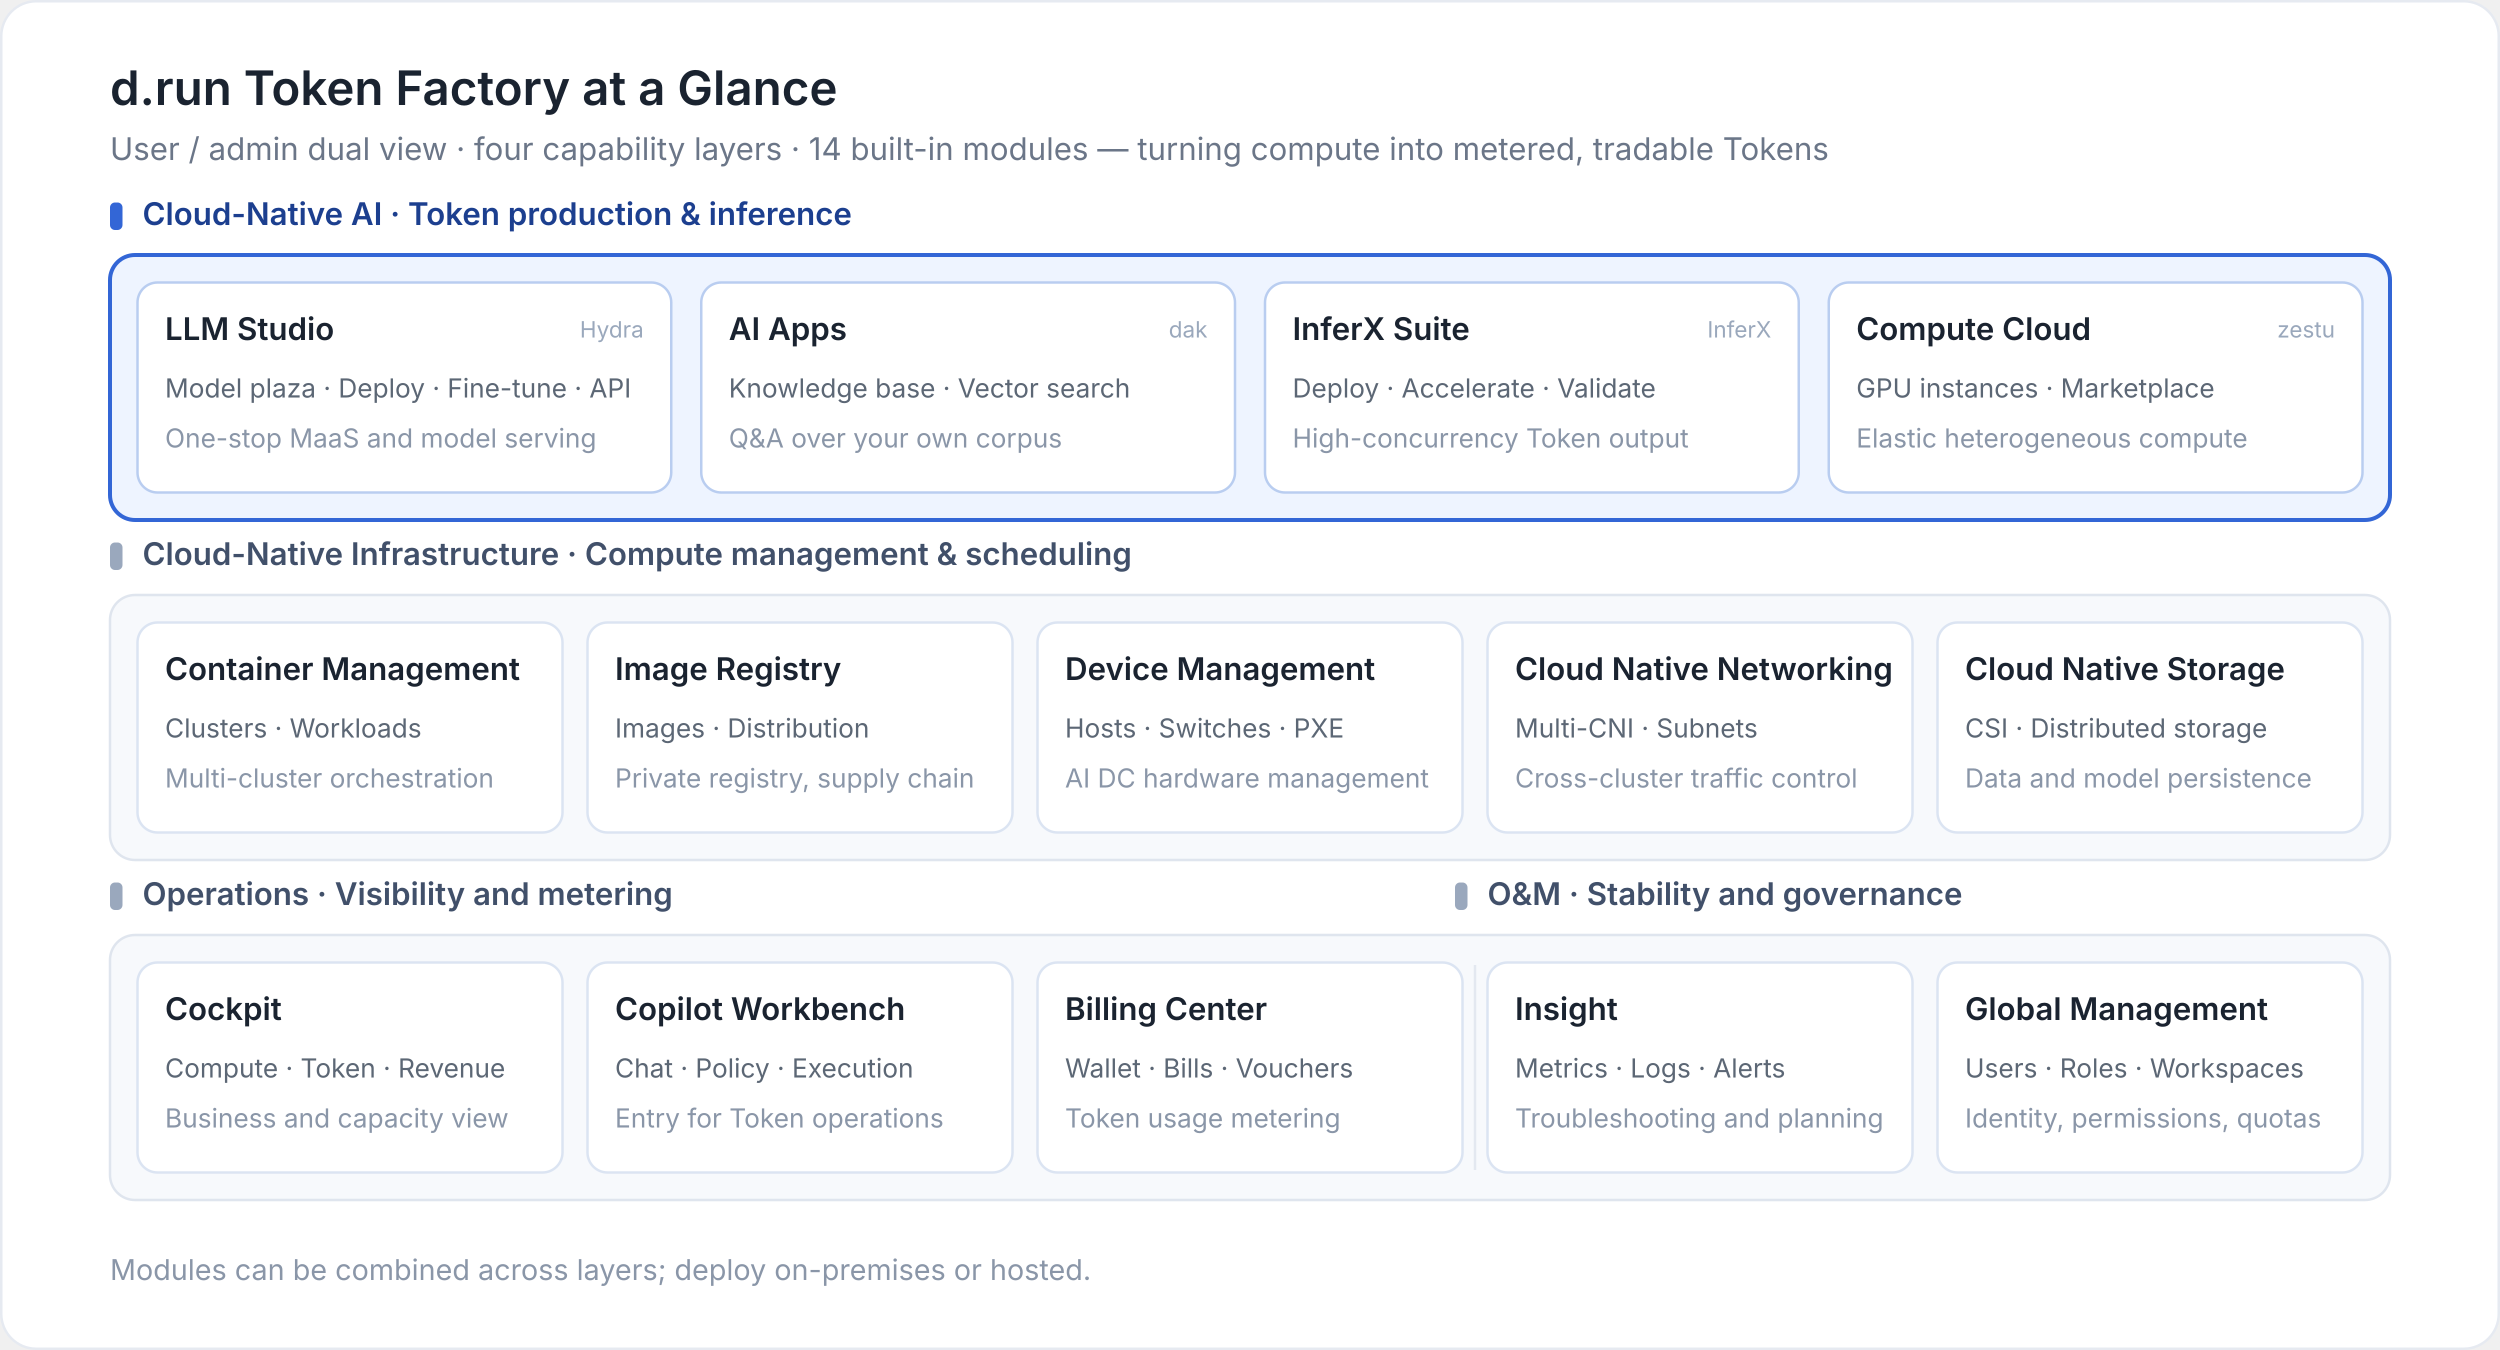
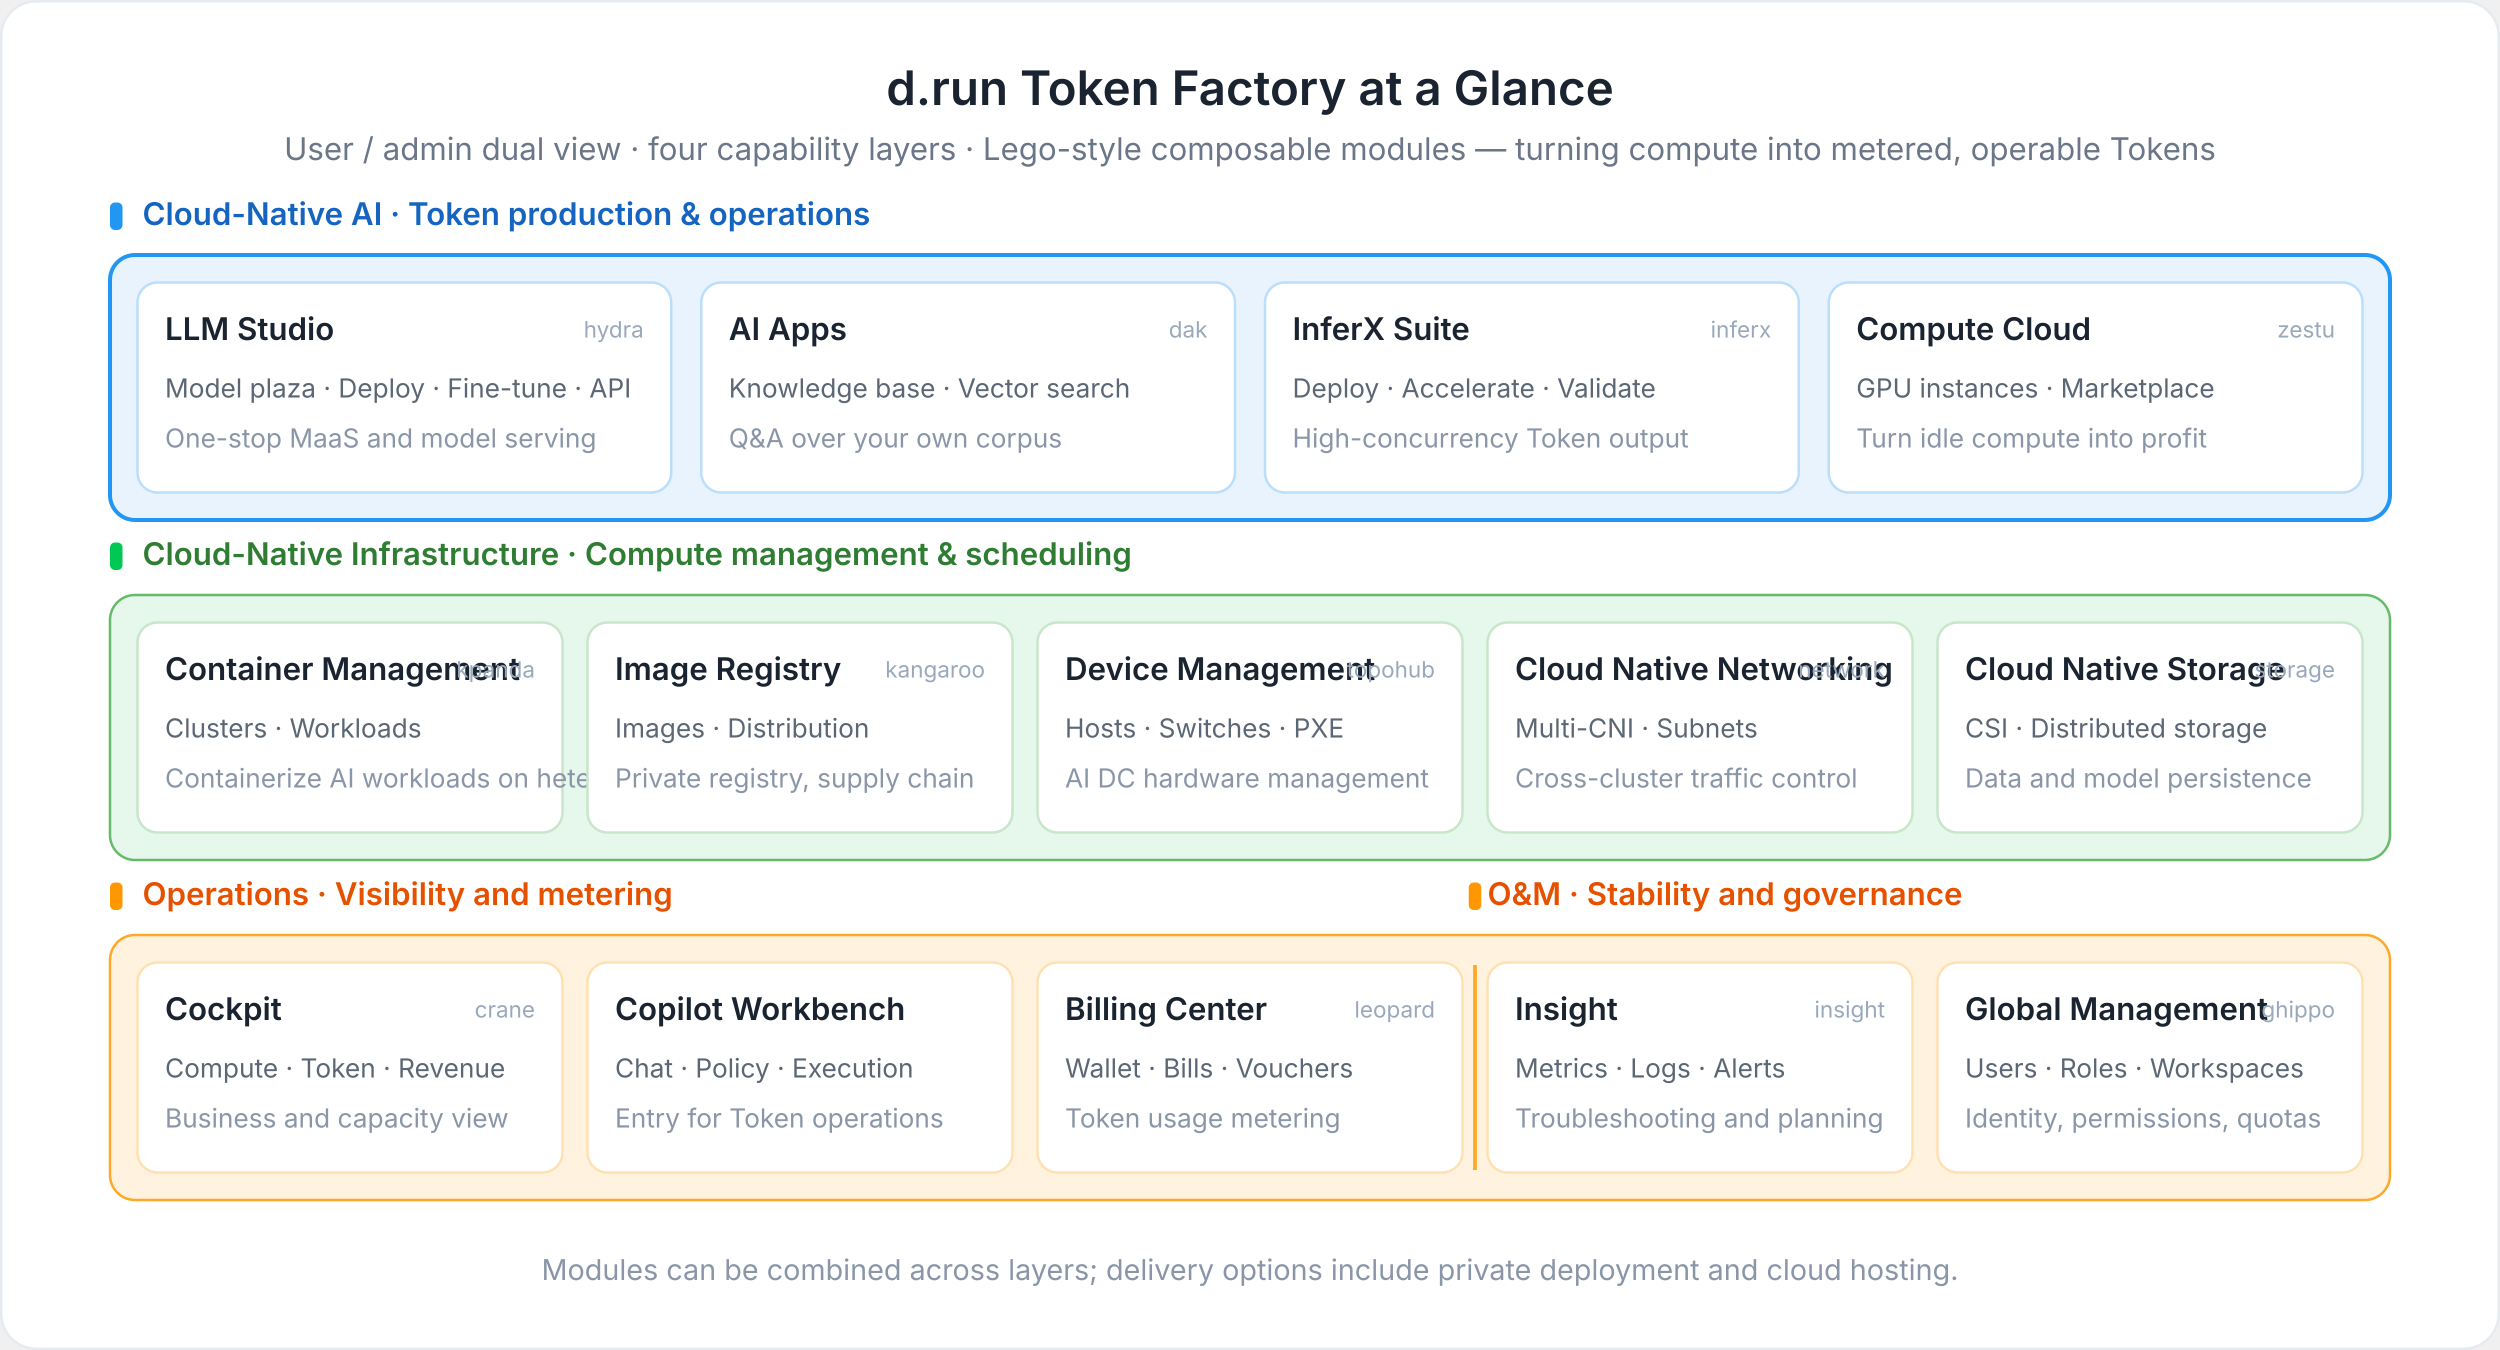
<svg xmlns="http://www.w3.org/2000/svg" width="1000" height="540" viewBox="0 0 1000 540" role="img" aria-labelledby="title desc">
+   <style>
+     /* Dark mode adaptation: site palette defaults to auto (follows OS). CSS rules override presentation attributes. */
+     @media (prefers-color-scheme: dark) {
+       /* outer card: transparent so it blends with the page background */
+       rect[x="0.5"] { fill: rgba(255,255,255,0.015); stroke: #2e3540; }
+       /* surfaces */
+       [fill="#ffffff"]:not([x="0.5"]) { fill: #232936; }
+       [fill="#e8f3fd"] { fill: #1c2838; }
+       [fill="#e6f7ec"] { fill: #1b2c22; }
+       [fill="#fff3e0"] { fill: #2b2519; }
+       /* text */
+       [fill="#1a2330"] { fill: #e6ebf2; }
+       [fill="#6b7688"] { fill: #8b95a5; }
+       [fill="#5c6775"] { fill: #b6bfcb; }
+       [fill="#8a96a8"] { fill: #7e8794; }
+       [fill="#9aa8bc"] { fill: #8291a8; }
+       [fill="#1565c0"] { fill: #64b5f6; }
+       [fill="#2e7d32"] { fill: #81c784; }
+       [fill="#e65100"] { fill: #ffb74d; }
+       /* strokes */
+       [stroke="#2196f3"] { stroke: #42a5f5; }
+       [stroke="#66bb6a"] { stroke: #4caf50; }
+       [stroke="#ffa726"] { stroke: #ffb74d; }
+       [stroke="#bbdefb"] { stroke: #2c4a6e; }
+       [stroke="#c8e6c9"] { stroke: #2c5940; }
+       [stroke="#ffe0b2"] { stroke: #5c4a26; }
+     }
+   </style>
  <rect x="0.5" y="0.5" width="999" height="539" rx="14" fill="#ffffff" stroke="#e6eaf1" />
-   <text x="44" y="42" font-family="-apple-system, 'PingFang SC', 'Microsoft YaHei', 'Segoe UI', sans-serif" font-size="19" font-weight="600" fill="#1a2330">d.run Token Factory at a Glance</text>
-   <text x="44" y="64" font-family="-apple-system, 'PingFang SC', 'Microsoft YaHei', 'Segoe UI', sans-serif" font-size="12.5" fill="#6b7688">User / admin dual view · four capability layers · 14 built-in modules — turning compute into metered, tradable Tokens</text>
-   <rect x="44" y="81" width="5" height="11" rx="2" fill="#3366d6" />
-   <text x="57" y="90" font-family="-apple-system, 'PingFang SC', 'Microsoft YaHei', 'Segoe UI', sans-serif" font-size="12.5" font-weight="600" fill="#1c3f8f">Cloud-Native AI · Token production &amp; inference</text>
-   <rect x="44" y="102" width="912" height="106" rx="10" fill="#eef4ff" stroke="#3366d6" stroke-width="1.6" />
-   <rect x="55" y="113" width="213.5" height="84" rx="8" fill="#ffffff" stroke="#b9cdf0" />
+   <text x="500" text-anchor="middle" y="42" font-family="-apple-system, 'PingFang SC', 'Microsoft YaHei', 'Segoe UI', sans-serif" font-size="19" font-weight="600" fill="#1a2330">d.run Token Factory at a Glance</text>
+   <text x="500" text-anchor="middle" y="64" font-family="-apple-system, 'PingFang SC', 'Microsoft YaHei', 'Segoe UI', sans-serif" font-size="12.5" fill="#6b7688">User / admin dual view · four capability layers · Lego-style composable modules — turning compute into metered, operable Tokens</text>
+   <rect x="44" y="81" width="5" height="11" rx="2" fill="#2196f3" />
+   <text x="57" y="90" font-family="-apple-system, 'PingFang SC', 'Microsoft YaHei', 'Segoe UI', sans-serif" font-size="12.5" font-weight="600" fill="#1565c0">Cloud-Native AI · Token production &amp; operations</text>
+   <rect x="44" y="102" width="912" height="106" rx="10" fill="#e8f3fd" stroke="#2196f3" stroke-width="1.6" />
+   <rect x="55" y="113" width="213.5" height="84" rx="8" fill="#ffffff" stroke="#bbdefb" />
  <text x="66" y="136" font-family="-apple-system, 'PingFang SC', 'Microsoft YaHei', 'Segoe UI', sans-serif" font-size="12.5" font-weight="600" fill="#1a2330">LLM Studio</text>
-   <text x="257.5" y="135" text-anchor="end" font-family="-apple-system, 'PingFang SC', 'Microsoft YaHei', 'Segoe UI', sans-serif" font-size="9" fill="#9aa8bc">Hydra</text>
+   <text x="257.5" y="135" text-anchor="end" font-family="-apple-system, 'PingFang SC', 'Microsoft YaHei', 'Segoe UI', sans-serif" font-size="9" fill="#9aa8bc">hydra</text>
  <text x="66" y="159" font-family="-apple-system, 'PingFang SC', 'Microsoft YaHei', 'Segoe UI', sans-serif" font-size="10.5" fill="#5c6775">Model plaza · Deploy · Fine-tune · API</text>
  <text x="66" y="179" font-family="-apple-system, 'PingFang SC', 'Microsoft YaHei', 'Segoe UI', sans-serif" font-size="10.5" fill="#8a96a8">One-stop MaaS and model serving</text>
-   <rect x="280.5" y="113" width="213.5" height="84" rx="8" fill="#ffffff" stroke="#b9cdf0" />
+   <rect x="280.5" y="113" width="213.5" height="84" rx="8" fill="#ffffff" stroke="#bbdefb" />
  <text x="291.5" y="136" font-family="-apple-system, 'PingFang SC', 'Microsoft YaHei', 'Segoe UI', sans-serif" font-size="12.5" font-weight="600" fill="#1a2330">AI Apps</text>
  <text x="483" y="135" text-anchor="end" font-family="-apple-system, 'PingFang SC', 'Microsoft YaHei', 'Segoe UI', sans-serif" font-size="9" fill="#9aa8bc">dak</text>
  <text x="291.5" y="159" font-family="-apple-system, 'PingFang SC', 'Microsoft YaHei', 'Segoe UI', sans-serif" font-size="10.5" fill="#5c6775">Knowledge base · Vector search</text>
  <text x="291.5" y="179" font-family="-apple-system, 'PingFang SC', 'Microsoft YaHei', 'Segoe UI', sans-serif" font-size="10.5" fill="#8a96a8">Q&amp;A over your own corpus</text>
-   <rect x="506" y="113" width="213.5" height="84" rx="8" fill="#ffffff" stroke="#b9cdf0" />
+   <rect x="506" y="113" width="213.5" height="84" rx="8" fill="#ffffff" stroke="#bbdefb" />
  <text x="517" y="136" font-family="-apple-system, 'PingFang SC', 'Microsoft YaHei', 'Segoe UI', sans-serif" font-size="12.5" font-weight="600" fill="#1a2330">InferX Suite</text>
-   <text x="708.5" y="135" text-anchor="end" font-family="-apple-system, 'PingFang SC', 'Microsoft YaHei', 'Segoe UI', sans-serif" font-size="9" fill="#9aa8bc">InferX</text>
+   <text x="708.5" y="135" text-anchor="end" font-family="-apple-system, 'PingFang SC', 'Microsoft YaHei', 'Segoe UI', sans-serif" font-size="9" fill="#9aa8bc">inferx</text>
  <text x="517" y="159" font-family="-apple-system, 'PingFang SC', 'Microsoft YaHei', 'Segoe UI', sans-serif" font-size="10.5" fill="#5c6775">Deploy · Accelerate · Validate</text>
  <text x="517" y="179" font-family="-apple-system, 'PingFang SC', 'Microsoft YaHei', 'Segoe UI', sans-serif" font-size="10.5" fill="#8a96a8">High-concurrency Token output</text>
-   <rect x="731.5" y="113" width="213.5" height="84" rx="8" fill="#ffffff" stroke="#b9cdf0" />
+   <rect x="731.5" y="113" width="213.5" height="84" rx="8" fill="#ffffff" stroke="#bbdefb" />
  <text x="742.5" y="136" font-family="-apple-system, 'PingFang SC', 'Microsoft YaHei', 'Segoe UI', sans-serif" font-size="12.5" font-weight="600" fill="#1a2330">Compute Cloud</text>
  <text x="934" y="135" text-anchor="end" font-family="-apple-system, 'PingFang SC', 'Microsoft YaHei', 'Segoe UI', sans-serif" font-size="9" fill="#9aa8bc">zestu</text>
  <text x="742.5" y="159" font-family="-apple-system, 'PingFang SC', 'Microsoft YaHei', 'Segoe UI', sans-serif" font-size="10.5" fill="#5c6775">GPU instances · Marketplace</text>
-   <text x="742.5" y="179" font-family="-apple-system, 'PingFang SC', 'Microsoft YaHei', 'Segoe UI', sans-serif" font-size="10.5" fill="#8a96a8">Elastic heterogeneous compute</text>
-   <rect x="44" y="217" width="5" height="11" rx="2" fill="#9aa8bd" />
-   <text x="57" y="226" font-family="-apple-system, 'PingFang SC', 'Microsoft YaHei', 'Segoe UI', sans-serif" font-size="12.5" font-weight="600" fill="#41506a">Cloud-Native Infrastructure · Compute management &amp; scheduling</text>
-   <rect x="44" y="238" width="912" height="106" rx="10" fill="#f7f9fc" stroke="#dfe5ee" stroke-width="1" />
-   <rect x="55" y="249" width="170" height="84" rx="8" fill="#ffffff" stroke="#dbe4f2" />
+   <text x="742.5" y="179" font-family="-apple-system, 'PingFang SC', 'Microsoft YaHei', 'Segoe UI', sans-serif" font-size="10.5" fill="#8a96a8">Turn idle compute into profit</text>
+   <rect x="44" y="217" width="5" height="11" rx="2" fill="#00c853" />
+   <text x="57" y="226" font-family="-apple-system, 'PingFang SC', 'Microsoft YaHei', 'Segoe UI', sans-serif" font-size="12.5" font-weight="600" fill="#2e7d32">Cloud-Native Infrastructure · Compute management &amp; scheduling</text>
+   <rect x="44" y="238" width="912" height="106" rx="10" fill="#e6f7ec" stroke="#66bb6a" stroke-width="1" />
+   <rect x="55" y="249" width="170" height="84" rx="8" fill="#ffffff" stroke="#c8e6c9" />
  <text x="66" y="272" font-family="-apple-system, 'PingFang SC', 'Microsoft YaHei', 'Segoe UI', sans-serif" font-size="12.5" font-weight="600" fill="#1a2330">Container Management</text>
+   <text x="214" y="271" text-anchor="end" font-family="-apple-system, 'PingFang SC', 'Microsoft YaHei', 'Segoe UI', sans-serif" font-size="9" fill="#9aa8bc">kpanda</text>
  <text x="66" y="295" font-family="-apple-system, 'PingFang SC', 'Microsoft YaHei', 'Segoe UI', sans-serif" font-size="10.5" fill="#5c6775">Clusters · Workloads</text>
-   <text x="66" y="315" font-family="-apple-system, 'PingFang SC', 'Microsoft YaHei', 'Segoe UI', sans-serif" font-size="10.5" fill="#8a96a8">Multi-cluster orchestration</text>
-   <rect x="235" y="249" width="170" height="84" rx="8" fill="#ffffff" stroke="#dbe4f2" />
+   <text x="66" y="315" font-family="-apple-system, 'PingFang SC', 'Microsoft YaHei', 'Segoe UI', sans-serif" font-size="10.5" fill="#8a96a8">Containerize AI workloads on heterogeneous GPUs</text>
+   <rect x="235" y="249" width="170" height="84" rx="8" fill="#ffffff" stroke="#c8e6c9" />
  <text x="246" y="272" font-family="-apple-system, 'PingFang SC', 'Microsoft YaHei', 'Segoe UI', sans-serif" font-size="12.5" font-weight="600" fill="#1a2330">Image Registry</text>
+   <text x="394" y="271" text-anchor="end" font-family="-apple-system, 'PingFang SC', 'Microsoft YaHei', 'Segoe UI', sans-serif" font-size="9" fill="#9aa8bc">kangaroo</text>
  <text x="246" y="295" font-family="-apple-system, 'PingFang SC', 'Microsoft YaHei', 'Segoe UI', sans-serif" font-size="10.5" fill="#5c6775">Images · Distribution</text>
  <text x="246" y="315" font-family="-apple-system, 'PingFang SC', 'Microsoft YaHei', 'Segoe UI', sans-serif" font-size="10.5" fill="#8a96a8">Private registry, supply chain</text>
-   <rect x="415" y="249" width="170" height="84" rx="8" fill="#ffffff" stroke="#dbe4f2" />
+   <rect x="415" y="249" width="170" height="84" rx="8" fill="#ffffff" stroke="#c8e6c9" />
  <text x="426" y="272" font-family="-apple-system, 'PingFang SC', 'Microsoft YaHei', 'Segoe UI', sans-serif" font-size="12.5" font-weight="600" fill="#1a2330">Device Management</text>
+   <text x="574" y="271" text-anchor="end" font-family="-apple-system, 'PingFang SC', 'Microsoft YaHei', 'Segoe UI', sans-serif" font-size="9" fill="#9aa8bc">topohub</text>
  <text x="426" y="295" font-family="-apple-system, 'PingFang SC', 'Microsoft YaHei', 'Segoe UI', sans-serif" font-size="10.5" fill="#5c6775">Hosts · Switches · PXE</text>
  <text x="426" y="315" font-family="-apple-system, 'PingFang SC', 'Microsoft YaHei', 'Segoe UI', sans-serif" font-size="10.5" fill="#8a96a8">AI DC hardware management</text>
-   <rect x="595" y="249" width="170" height="84" rx="8" fill="#ffffff" stroke="#dbe4f2" />
+   <rect x="595" y="249" width="170" height="84" rx="8" fill="#ffffff" stroke="#c8e6c9" />
  <text x="606" y="272" font-family="-apple-system, 'PingFang SC', 'Microsoft YaHei', 'Segoe UI', sans-serif" font-size="12.5" font-weight="600" fill="#1a2330">Cloud Native Networking</text>
+   <text x="754" y="271" text-anchor="end" font-family="-apple-system, 'PingFang SC', 'Microsoft YaHei', 'Segoe UI', sans-serif" font-size="9" fill="#9aa8bc">network</text>
  <text x="606" y="295" font-family="-apple-system, 'PingFang SC', 'Microsoft YaHei', 'Segoe UI', sans-serif" font-size="10.5" fill="#5c6775">Multi-CNI · Subnets</text>
  <text x="606" y="315" font-family="-apple-system, 'PingFang SC', 'Microsoft YaHei', 'Segoe UI', sans-serif" font-size="10.5" fill="#8a96a8">Cross-cluster traffic control</text>
-   <rect x="775" y="249" width="170" height="84" rx="8" fill="#ffffff" stroke="#dbe4f2" />
+   <rect x="775" y="249" width="170" height="84" rx="8" fill="#ffffff" stroke="#c8e6c9" />
  <text x="786" y="272" font-family="-apple-system, 'PingFang SC', 'Microsoft YaHei', 'Segoe UI', sans-serif" font-size="12.5" font-weight="600" fill="#1a2330">Cloud Native Storage</text>
+   <text x="934" y="271" text-anchor="end" font-family="-apple-system, 'PingFang SC', 'Microsoft YaHei', 'Segoe UI', sans-serif" font-size="9" fill="#9aa8bc">storage</text>
  <text x="786" y="295" font-family="-apple-system, 'PingFang SC', 'Microsoft YaHei', 'Segoe UI', sans-serif" font-size="10.5" fill="#5c6775">CSI · Distributed storage</text>
  <text x="786" y="315" font-family="-apple-system, 'PingFang SC', 'Microsoft YaHei', 'Segoe UI', sans-serif" font-size="10.5" fill="#8a96a8">Data and model persistence</text>
-   <rect x="44" y="353" width="5" height="11" rx="2" fill="#9aa8bd" />
-   <text x="57" y="362" font-family="-apple-system, 'PingFang SC', 'Microsoft YaHei', 'Segoe UI', sans-serif" font-size="12.5" font-weight="600" fill="#41506a">Operations · Visibility and metering</text>
-   <rect x="582" y="353" width="5" height="11" rx="2" fill="#9aa8bd" />
-   <text x="595" y="362" font-family="-apple-system, 'PingFang SC', 'Microsoft YaHei', 'Segoe UI', sans-serif" font-size="12.5" font-weight="600" fill="#41506a">O&amp;M · Stability and governance</text>
-   <rect x="44" y="374" width="912" height="106" rx="10" fill="#f7f9fc" stroke="#dfe5ee" stroke-width="1" />
-   <line x1="590" y1="386" x2="590" y2="468" stroke="#e3e8f0" stroke-width="1" />
-   <rect x="55" y="385" width="170" height="84" rx="8" fill="#ffffff" stroke="#dbe4f2" />
+   <rect x="44" y="353" width="5" height="11" rx="2" fill="#ff9800" />
+   <text x="57" y="362" font-family="-apple-system, 'PingFang SC', 'Microsoft YaHei', 'Segoe UI', sans-serif" font-size="12.5" font-weight="600" fill="#e65100">Operations · Visibility and metering</text>
+   <rect x="587.5" y="353" width="5" height="11" rx="2" fill="#ff9800" />
+   <text x="595" y="362" font-family="-apple-system, 'PingFang SC', 'Microsoft YaHei', 'Segoe UI', sans-serif" font-size="12.5" font-weight="600" fill="#e65100">O&amp;M · Stability and governance</text>
+   <rect x="44" y="374" width="912" height="106" rx="10" fill="#fff3e0" stroke="#ffa726" stroke-width="1" />
+   <line x1="590" y1="386" x2="590" y2="468" stroke="#ffa726" stroke-width="1.5" />
+   <rect x="55" y="385" width="170" height="84" rx="8" fill="#ffffff" stroke="#ffe0b2" />
  <text x="66" y="408" font-family="-apple-system, 'PingFang SC', 'Microsoft YaHei', 'Segoe UI', sans-serif" font-size="12.5" font-weight="600" fill="#1a2330">Cockpit</text>
+   <text x="214" y="407" text-anchor="end" font-family="-apple-system, 'PingFang SC', 'Microsoft YaHei', 'Segoe UI', sans-serif" font-size="9" fill="#9aa8bc">crane</text>
  <text x="66" y="431" font-family="-apple-system, 'PingFang SC', 'Microsoft YaHei', 'Segoe UI', sans-serif" font-size="10.5" fill="#5c6775">Compute · Token · Revenue</text>
  <text x="66" y="451" font-family="-apple-system, 'PingFang SC', 'Microsoft YaHei', 'Segoe UI', sans-serif" font-size="10.5" fill="#8a96a8">Business and capacity view</text>
-   <rect x="235" y="385" width="170" height="84" rx="8" fill="#ffffff" stroke="#dbe4f2" />
+   <rect x="235" y="385" width="170" height="84" rx="8" fill="#ffffff" stroke="#ffe0b2" />
  <text x="246" y="408" font-family="-apple-system, 'PingFang SC', 'Microsoft YaHei', 'Segoe UI', sans-serif" font-size="12.5" font-weight="600" fill="#1a2330">Copilot Workbench</text>
  <text x="246" y="431" font-family="-apple-system, 'PingFang SC', 'Microsoft YaHei', 'Segoe UI', sans-serif" font-size="10.5" fill="#5c6775">Chat · Policy · Execution</text>
  <text x="246" y="451" font-family="-apple-system, 'PingFang SC', 'Microsoft YaHei', 'Segoe UI', sans-serif" font-size="10.5" fill="#8a96a8">Entry for Token operations</text>
-   <rect x="415" y="385" width="170" height="84" rx="8" fill="#ffffff" stroke="#dbe4f2" />
+   <rect x="415" y="385" width="170" height="84" rx="8" fill="#ffffff" stroke="#ffe0b2" />
  <text x="426" y="408" font-family="-apple-system, 'PingFang SC', 'Microsoft YaHei', 'Segoe UI', sans-serif" font-size="12.5" font-weight="600" fill="#1a2330">Billing Center</text>
+   <text x="574" y="407" text-anchor="end" font-family="-apple-system, 'PingFang SC', 'Microsoft YaHei', 'Segoe UI', sans-serif" font-size="9" fill="#9aa8bc">leopard</text>
  <text x="426" y="431" font-family="-apple-system, 'PingFang SC', 'Microsoft YaHei', 'Segoe UI', sans-serif" font-size="10.5" fill="#5c6775">Wallet · Bills · Vouchers</text>
  <text x="426" y="451" font-family="-apple-system, 'PingFang SC', 'Microsoft YaHei', 'Segoe UI', sans-serif" font-size="10.5" fill="#8a96a8">Token usage metering</text>
-   <rect x="595" y="385" width="170" height="84" rx="8" fill="#ffffff" stroke="#dbe4f2" />
+   <rect x="595" y="385" width="170" height="84" rx="8" fill="#ffffff" stroke="#ffe0b2" />
  <text x="606" y="408" font-family="-apple-system, 'PingFang SC', 'Microsoft YaHei', 'Segoe UI', sans-serif" font-size="12.5" font-weight="600" fill="#1a2330">Insight</text>
+   <text x="754" y="407" text-anchor="end" font-family="-apple-system, 'PingFang SC', 'Microsoft YaHei', 'Segoe UI', sans-serif" font-size="9" fill="#9aa8bc">insight</text>
  <text x="606" y="431" font-family="-apple-system, 'PingFang SC', 'Microsoft YaHei', 'Segoe UI', sans-serif" font-size="10.5" fill="#5c6775">Metrics · Logs · Alerts</text>
  <text x="606" y="451" font-family="-apple-system, 'PingFang SC', 'Microsoft YaHei', 'Segoe UI', sans-serif" font-size="10.5" fill="#8a96a8">Troubleshooting and planning</text>
-   <rect x="775" y="385" width="170" height="84" rx="8" fill="#ffffff" stroke="#dbe4f2" />
+   <rect x="775" y="385" width="170" height="84" rx="8" fill="#ffffff" stroke="#ffe0b2" />
  <text x="786" y="408" font-family="-apple-system, 'PingFang SC', 'Microsoft YaHei', 'Segoe UI', sans-serif" font-size="12.5" font-weight="600" fill="#1a2330">Global Management</text>
+   <text x="934" y="407" text-anchor="end" font-family="-apple-system, 'PingFang SC', 'Microsoft YaHei', 'Segoe UI', sans-serif" font-size="9" fill="#9aa8bc">ghippo</text>
  <text x="786" y="431" font-family="-apple-system, 'PingFang SC', 'Microsoft YaHei', 'Segoe UI', sans-serif" font-size="10.5" fill="#5c6775">Users · Roles · Workspaces</text>
  <text x="786" y="451" font-family="-apple-system, 'PingFang SC', 'Microsoft YaHei', 'Segoe UI', sans-serif" font-size="10.5" fill="#8a96a8">Identity, permissions, quotas</text>
-   <text x="44" y="512" font-family="-apple-system, 'PingFang SC', 'Microsoft YaHei', 'Segoe UI', sans-serif" font-size="11.5" fill="#8a96a8">Modules can be combined across layers; deploy on-premises or hosted.</text>
+   <text x="500" text-anchor="middle" y="512" font-family="-apple-system, 'PingFang SC', 'Microsoft YaHei', 'Segoe UI', sans-serif" font-size="11.5" fill="#8a96a8">Modules can be combined across layers; delivery options include private deployment and cloud hosting.</text>
</svg>
